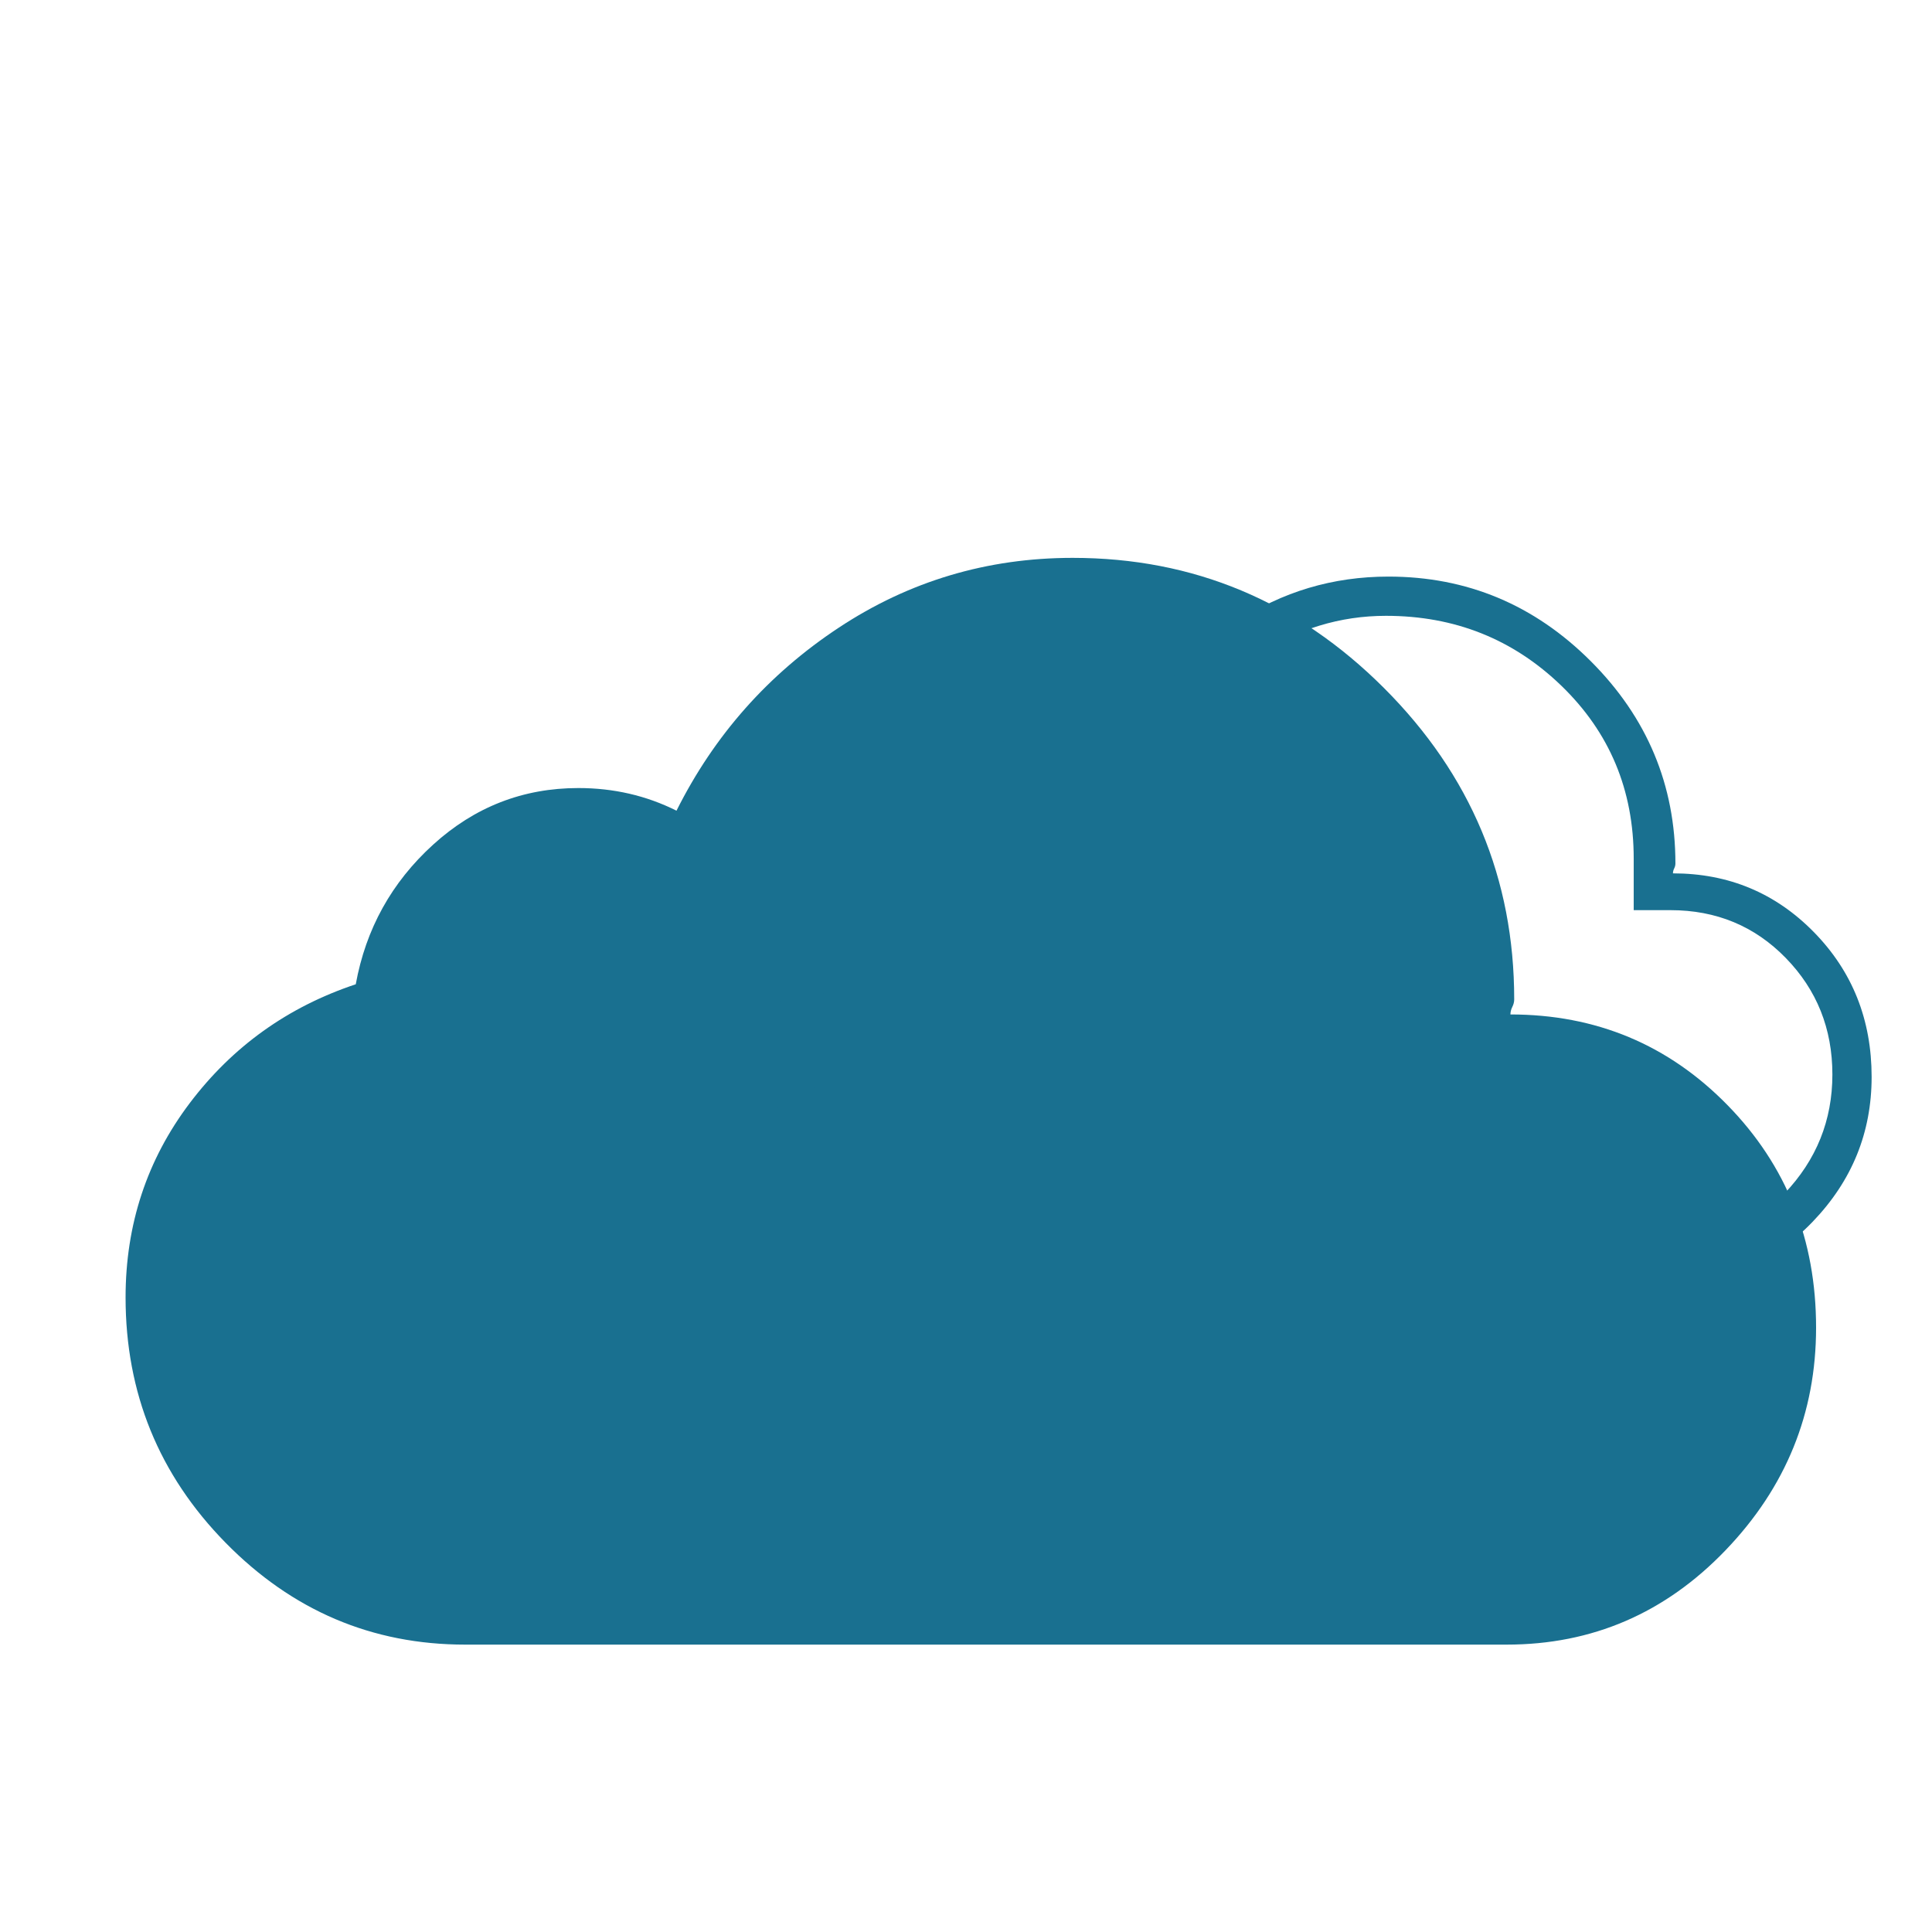
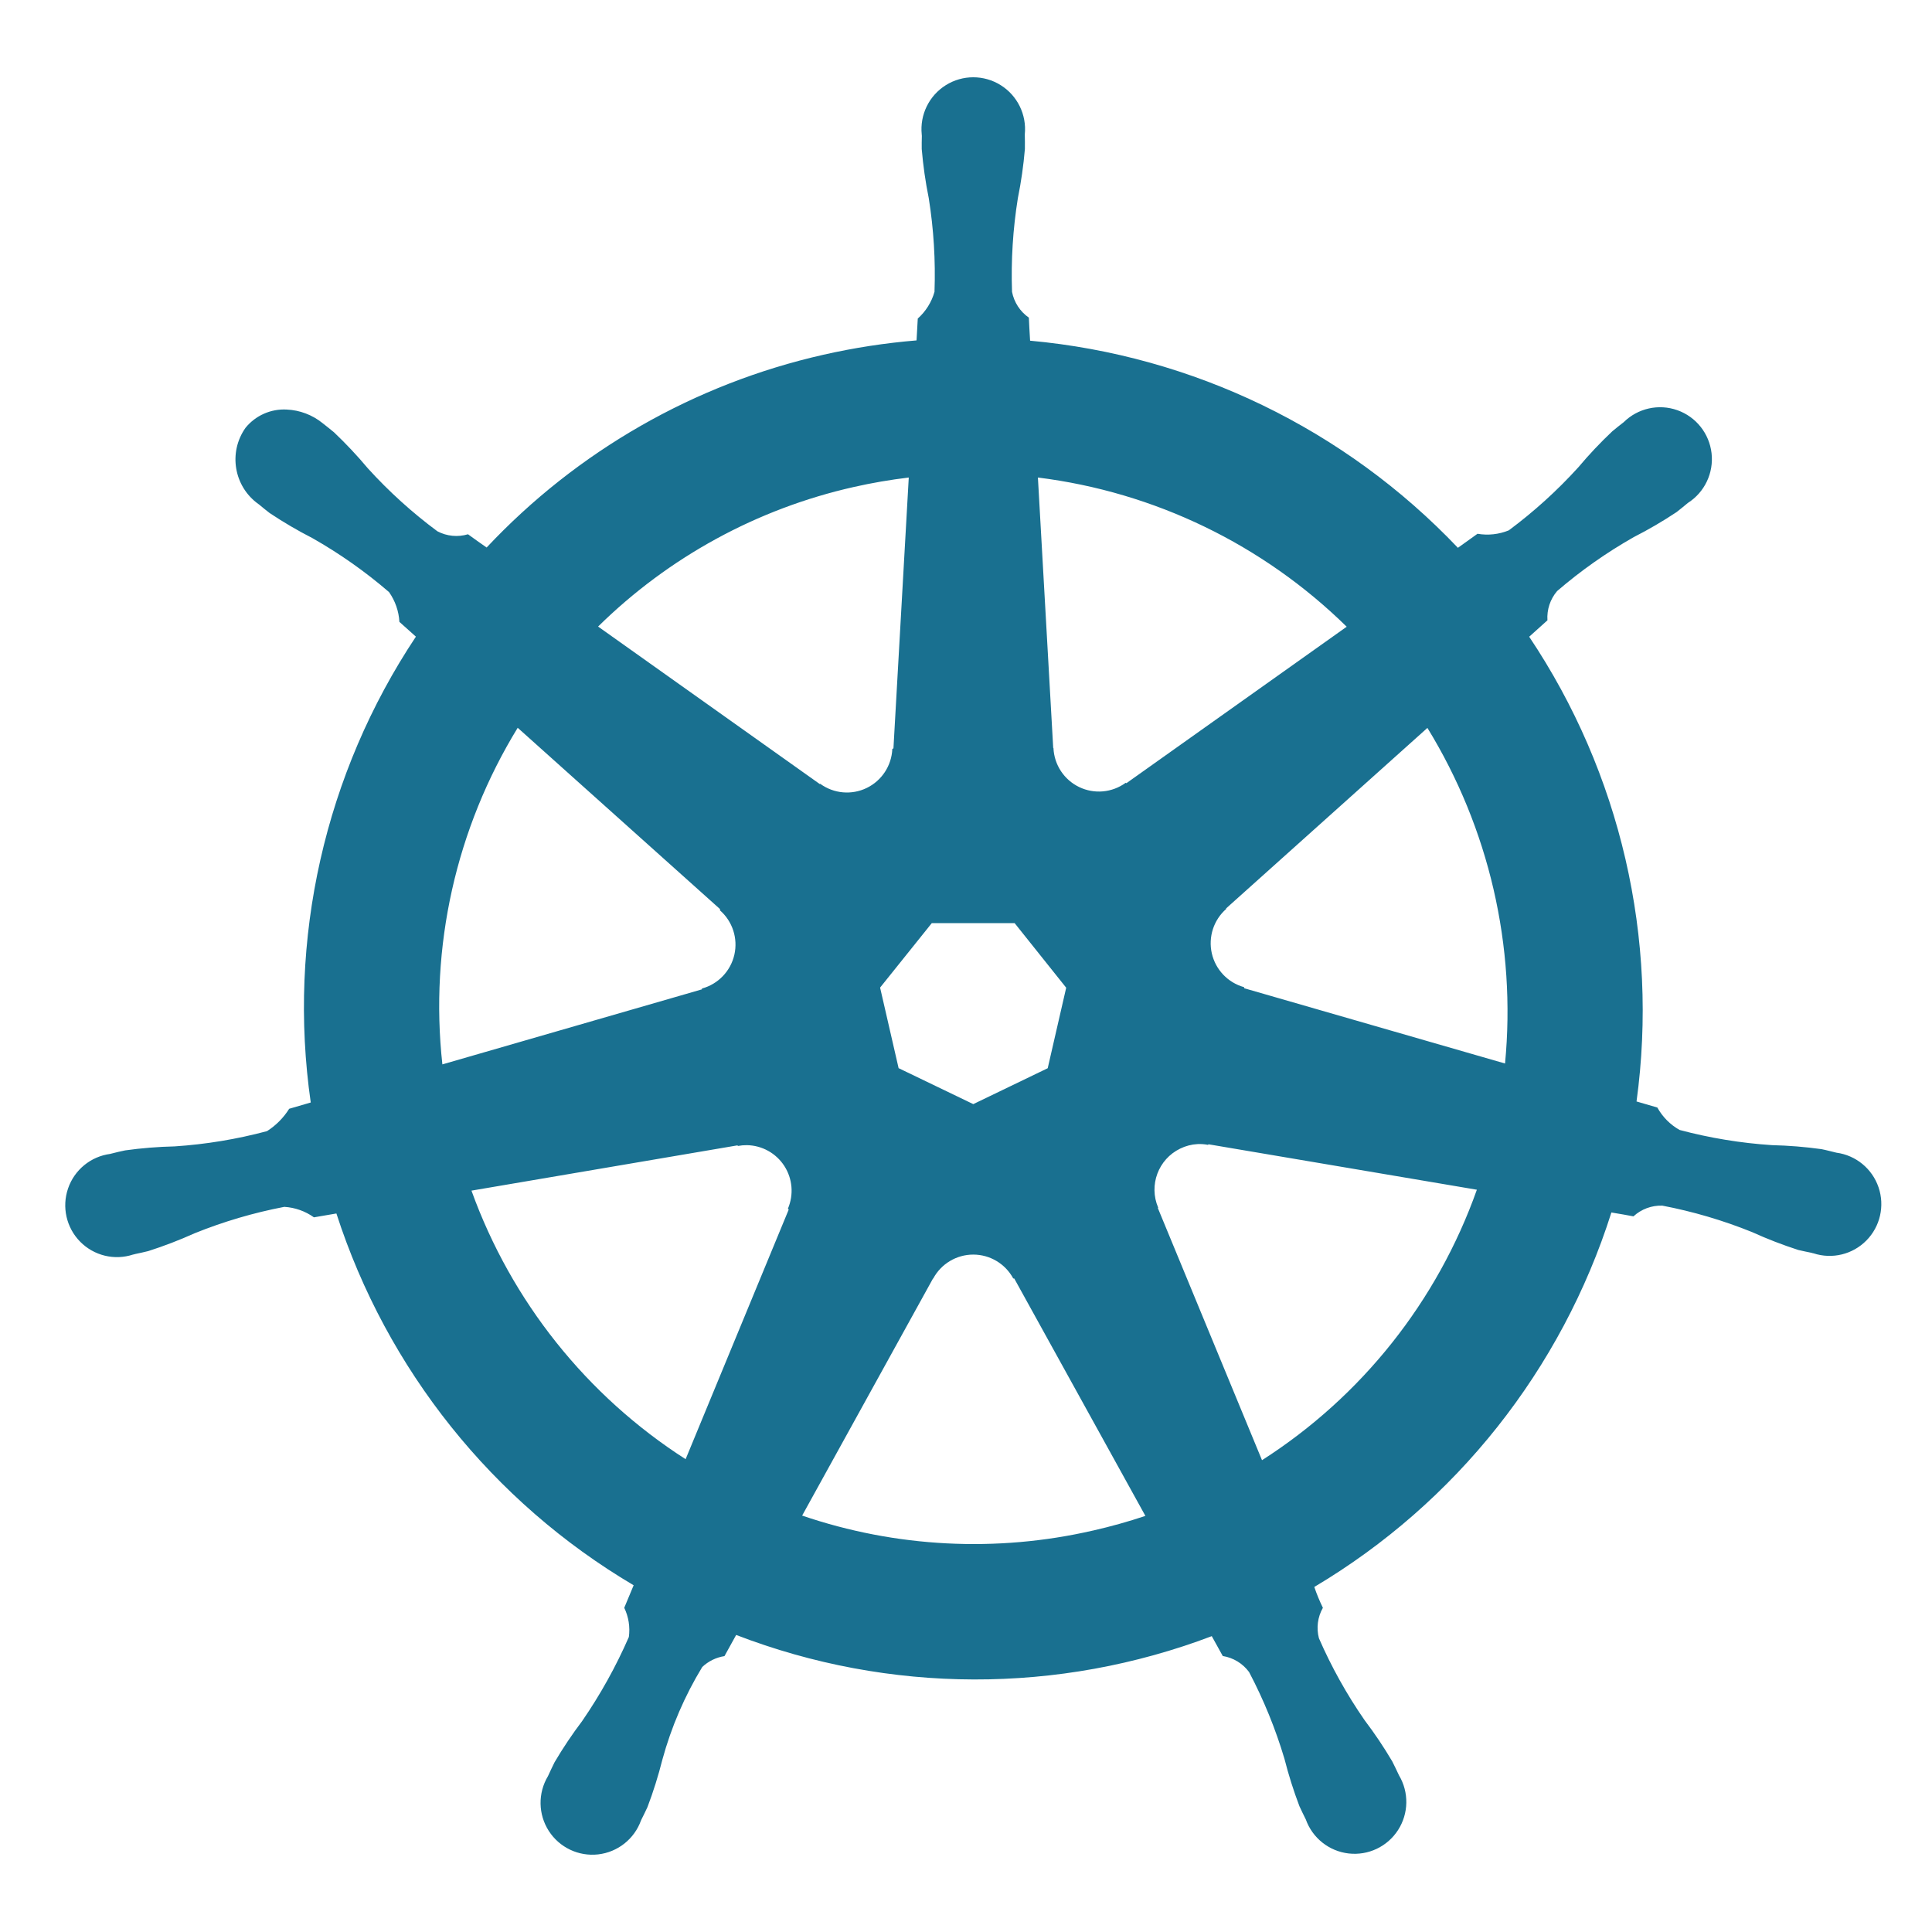
<svg xmlns="http://www.w3.org/2000/svg" width="200" height="200" viewBox="0 0 200 200">
-   <g fill="none" fill-rule="evenodd">
-     <path fill="#197090" fill-rule="nonzero" d="M155.969,170.25 C164.823,170.25 172.375,166.995 178.625,160.484 C184.875,153.974 188,146.292 188,137.438 C188,128.323 184.94,120.641 178.82,114.391 C172.701,108.141 165.214,105.016 156.359,105.016 C156.359,104.755 156.424,104.495 156.555,104.234 C156.685,103.974 156.75,103.714 156.75,103.453 C156.75,90.953 152.258,80.211 143.273,71.227 C134.289,62.242 123.547,57.75 111.047,57.75 C102.193,57.75 94.12,60.159 86.828,64.977 C79.536,69.794 73.938,76.109 70.031,83.922 C66.906,82.359 63.521,81.578 59.875,81.578 C54.146,81.578 49.133,83.531 44.836,87.438 C40.539,91.344 37.87,96.161 36.828,101.891 C29.797,104.234 24.068,108.336 19.641,114.195 C15.214,120.055 13,126.76 13,134.312 C13,144.208 16.451,152.672 23.352,159.703 C30.253,166.734 38.521,170.25 48.156,170.25 L48.156,170.25 L155.969,170.25 Z" />
-     <path fill="#197090" fill-rule="nonzero" d="M172.93,132.812 C178.685,132.812 183.594,130.697 187.656,126.465 C191.719,122.233 193.75,117.24 193.75,111.484 C193.75,105.56 191.761,100.566 187.783,96.504 C183.805,92.441 178.939,90.41 173.184,90.41 C173.184,90.241 173.226,90.072 173.311,89.902 C173.395,89.733 173.438,89.564 173.438,89.395 C173.438,81.27 170.518,74.287 164.678,68.447 C158.838,62.607 151.855,59.688 143.73,59.688 C137.975,59.688 132.728,61.253 127.988,64.385 C123.249,67.516 119.609,71.621 117.07,76.699 C115.039,75.684 112.839,75.176 110.469,75.176 C106.745,75.176 103.486,76.445 100.693,78.984 C97.9,81.523 96.165,84.655 95.488,88.379 C90.918,89.902 87.194,92.568 84.316,96.377 C81.439,100.186 80,104.544 80,109.453 C80,115.885 82.243,121.387 86.729,125.957 C91.214,130.527 96.589,132.812 102.852,132.812 L102.852,132.812 L172.93,132.812 Z M172.93,128.75 L102.852,128.75 C97.604,128.75 93.161,126.846 89.521,123.037 C85.882,119.229 84.062,114.701 84.062,109.453 C84.062,105.391 85.205,101.794 87.49,98.662 C89.775,95.531 92.865,93.288 96.758,91.934 L96.758,91.934 L99.043,91.172 L99.297,88.887 C99.805,86.009 101.117,83.639 103.232,81.777 C105.348,79.915 107.76,78.984 110.469,78.984 C112.161,78.984 113.854,79.408 115.547,80.254 L115.547,80.254 L119.102,82.031 L120.625,78.477 C122.826,74.076 125.999,70.521 130.146,67.812 C134.294,65.104 138.737,63.75 143.477,63.75 C150.586,63.75 156.637,66.162 161.631,70.986 C166.624,75.811 169.121,81.777 169.121,88.887 L169.121,88.887 L169.121,94.219 L172.93,94.219 C177.669,94.219 181.647,95.869 184.863,99.17 C188.079,102.471 189.688,106.491 189.688,111.23 C189.688,115.97 188.037,120.075 184.736,123.545 C181.436,127.015 177.5,128.75 172.93,128.75 L172.93,128.75 Z" />
-   </g>
+   <path fill="#197090" d="M184.104,111.325 C183.649,111.22 182.999,111.04 182.552,110.958 C180.857,110.723 179.149,110.585 177.438,110.545 C174.204,110.333 170.999,109.806 167.868,108.972 C166.901,108.426 166.105,107.623 165.567,106.651 L163.413,106.023 C165.716,89.164 161.761,72.045 152.301,57.914 C152.852,57.412 153.896,56.486 154.191,56.214 C154.117,55.113 154.476,54.026 155.192,53.187 C157.65,51.071 160.307,49.201 163.127,47.601 C164.654,46.824 166.134,45.959 167.561,45.01 C167.904,44.754 168.375,44.349 168.735,44.06 C170.464,42.955 171.413,40.96 171.18,38.918 C170.947,36.877 169.573,35.148 167.639,34.463 C165.706,33.779 163.552,34.259 162.09,35.7 C161.726,35.988 161.231,36.365 160.907,36.646 C159.661,37.822 158.483,39.07 157.381,40.383 C155.2,42.785 152.791,44.969 150.188,46.903 C149.163,47.321 148.042,47.443 146.952,47.255 L144.922,48.708 C133.238,36.424 117.502,28.805 100.635,27.268 C100.586,26.558 100.525,25.271 100.506,24.882 C99.6,24.253 98.975,23.294 98.765,22.21 C98.652,18.965 98.855,15.718 99.369,12.512 C99.709,10.834 99.952,9.137 100.096,7.431 C100.113,7 100.087,6.375 100.087,5.91 C100.292,3.871 99.321,1.894 97.585,0.811 C95.849,-0.271 93.649,-0.27 91.914,0.814 C90.179,1.898 89.21,3.877 89.417,5.915 C89.417,5.966 89.428,6.014 89.429,6.064 C89.424,6.508 89.403,7.045 89.417,7.432 C89.562,9.14 89.805,10.838 90.145,12.518 C90.656,15.722 90.855,18.969 90.739,22.212 C90.436,23.28 89.835,24.239 89.007,24.976 L88.881,27.238 C85.635,27.507 82.411,28.003 79.235,28.724 C65.89,31.745 53.751,38.694 44.376,48.678 C43.728,48.229 43.084,47.773 42.447,47.307 C41.392,47.624 40.255,47.513 39.279,46.999 C36.676,45.069 34.267,42.888 32.086,40.488 C30.988,39.176 29.816,37.928 28.575,36.751 C28.25,36.473 27.754,36.093 27.39,35.801 C26.332,34.947 25.028,34.454 23.67,34.396 C22.034,34.31 20.455,35.011 19.419,36.283 C17.618,38.824 18.205,42.345 20.731,44.164 L20.813,44.222 C21.162,44.508 21.592,44.874 21.916,45.111 C23.339,46.06 24.816,46.926 26.339,47.705 C29.159,49.305 31.816,51.176 34.273,53.293 C34.911,54.2 35.283,55.268 35.346,56.376 L37.054,57.906 C27.62,72.088 23.744,89.261 26.168,106.13 L23.935,106.781 C23.352,107.714 22.568,108.504 21.641,109.095 C18.512,109.932 15.309,110.461 12.078,110.674 C10.365,110.713 8.656,110.851 6.959,111.087 C6.55,111.163 5.981,111.307 5.534,111.419 L5.488,111.429 L5.412,111.452 C3.396,111.717 1.704,113.103 1.045,115.03 C0.385,116.956 0.87,119.091 2.299,120.541 C3.727,121.99 5.851,122.505 7.782,121.868 L7.862,121.856 C7.897,121.848 7.927,121.83 7.963,121.824 C8.403,121.723 8.956,121.618 9.343,121.513 C10.972,120.992 12.57,120.378 14.129,119.675 C17.134,118.461 20.249,117.542 23.431,116.933 C24.535,117 25.597,117.376 26.498,118.018 L28.824,117.619 C34.046,133.783 44.991,147.473 59.595,156.107 L58.622,158.438 C59.074,159.377 59.24,160.429 59.099,161.461 C57.769,164.507 56.152,167.418 54.27,170.155 C53.235,171.523 52.28,172.949 51.409,174.426 C51.197,174.829 50.927,175.446 50.724,175.868 C49.673,177.62 49.707,179.817 50.81,181.536 C51.913,183.254 53.895,184.196 55.922,183.966 C57.948,183.735 59.668,182.371 60.358,180.448 L60.367,180.438 L60.367,180.425 C60.569,180.007 60.856,179.459 61.027,179.067 C61.634,177.465 62.148,175.83 62.566,174.168 C63.488,170.789 64.878,167.556 66.698,164.565 C67.334,163.966 68.135,163.574 68.997,163.44 L70.207,161.249 C86.046,167.351 103.573,167.395 119.442,161.374 C119.781,161.979 120.413,163.137 120.58,163.43 C121.67,163.604 122.648,164.2 123.304,165.089 C124.815,167.958 126.042,170.968 126.968,174.077 C127.39,175.738 127.907,177.374 128.516,178.976 C128.689,179.371 128.971,179.926 129.176,180.346 C129.864,182.271 131.583,183.637 133.61,183.87 C135.636,184.104 137.62,183.165 138.726,181.447 C139.832,179.73 139.869,177.532 138.822,175.778 C138.618,175.356 138.338,174.739 138.126,174.339 C137.256,172.865 136.301,171.442 135.266,170.078 C133.417,167.41 131.833,164.568 130.535,161.592 C130.254,160.527 130.401,159.395 130.945,158.438 C130.603,157.738 130.306,157.018 130.056,156.281 C144.707,147.577 155.652,133.78 160.811,117.516 C161.501,117.627 162.704,117.837 163.094,117.917 C163.906,117.17 164.977,116.772 166.078,116.806 C169.261,117.415 172.377,118.334 175.382,119.548 C176.941,120.257 178.54,120.876 180.171,121.4 C180.556,121.501 181.106,121.597 181.549,121.695 C181.585,121.705 181.618,121.72 181.654,121.73 L181.729,121.742 C183.66,122.377 185.783,121.862 187.21,120.413 C188.638,118.965 189.124,116.832 188.465,114.906 C187.807,112.98 186.118,111.593 184.104,111.325 L184.104,111.325 Z M133.41,56.878 L110.608,73.074 L110.528,73.036 C109.128,74.059 107.281,74.228 105.718,73.477 C104.156,72.726 103.132,71.176 103.053,69.441 L103.028,69.429 L101.444,41.433 C113.5,42.933 124.731,48.359 133.409,56.878 L133.41,56.878 Z M90.456,87.565 L99.037,87.565 L104.372,94.248 L102.459,102.582 L94.753,106.298 L87.023,102.574 L85.107,94.236 L90.456,87.565 Z M82.383,42.413 C84.262,41.989 86.162,41.662 88.075,41.433 L86.489,69.472 L86.373,69.527 C86.299,71.262 85.28,72.816 83.719,73.571 C82.159,74.326 80.31,74.161 78.909,73.14 L78.864,73.165 L55.915,56.861 C63.221,49.668 72.388,44.663 82.383,42.413 L82.383,42.413 Z M47.592,67.34 L68.545,86.116 L68.522,86.23 C69.831,87.371 70.406,89.141 70.02,90.835 C69.633,92.529 68.347,93.872 66.674,94.33 L66.653,94.421 L39.795,102.185 C38.457,90.025 41.2,77.765 47.592,67.341 L47.592,67.34 Z M75.646,117.219 L64.975,143.054 C54.733,136.485 46.94,126.713 42.806,115.254 L70.344,110.568 L70.391,110.63 C70.695,110.572 71.004,110.544 71.313,110.547 C72.882,110.571 74.335,111.376 75.189,112.694 C76.043,114.013 76.184,115.671 75.566,117.115 L75.646,117.219 Z M107.144,150.442 C97.16,152.736 86.735,152.2 77.038,148.893 L90.581,124.356 L90.604,124.356 C91.424,122.829 93.015,121.876 94.746,121.874 C96.477,121.872 98.07,122.823 98.893,124.349 L98.994,124.349 L112.571,148.926 C110.809,149.515 109,150.021 107.144,150.444 L107.144,150.442 Z M124.642,143.158 L113.861,117.059 L113.894,117.012 C112.9,114.693 113.905,112.001 116.173,110.903 C116.736,110.627 117.349,110.468 117.974,110.435 C118.337,110.418 118.699,110.445 119.055,110.515 L119.102,110.456 L146.885,115.16 C142.784,126.711 134.957,136.563 124.642,143.159 L124.642,143.158 Z M149.803,102.094 L122.81,94.305 L122.785,94.191 C121.115,93.729 119.833,92.385 119.447,90.693 C119.062,89.001 119.635,87.233 120.939,86.091 L120.929,86.036 L141.765,67.353 C148.145,77.749 150.967,89.947 149.801,102.096 L149.803,102.094 Z" transform="translate(6 8)" />
</svg>
